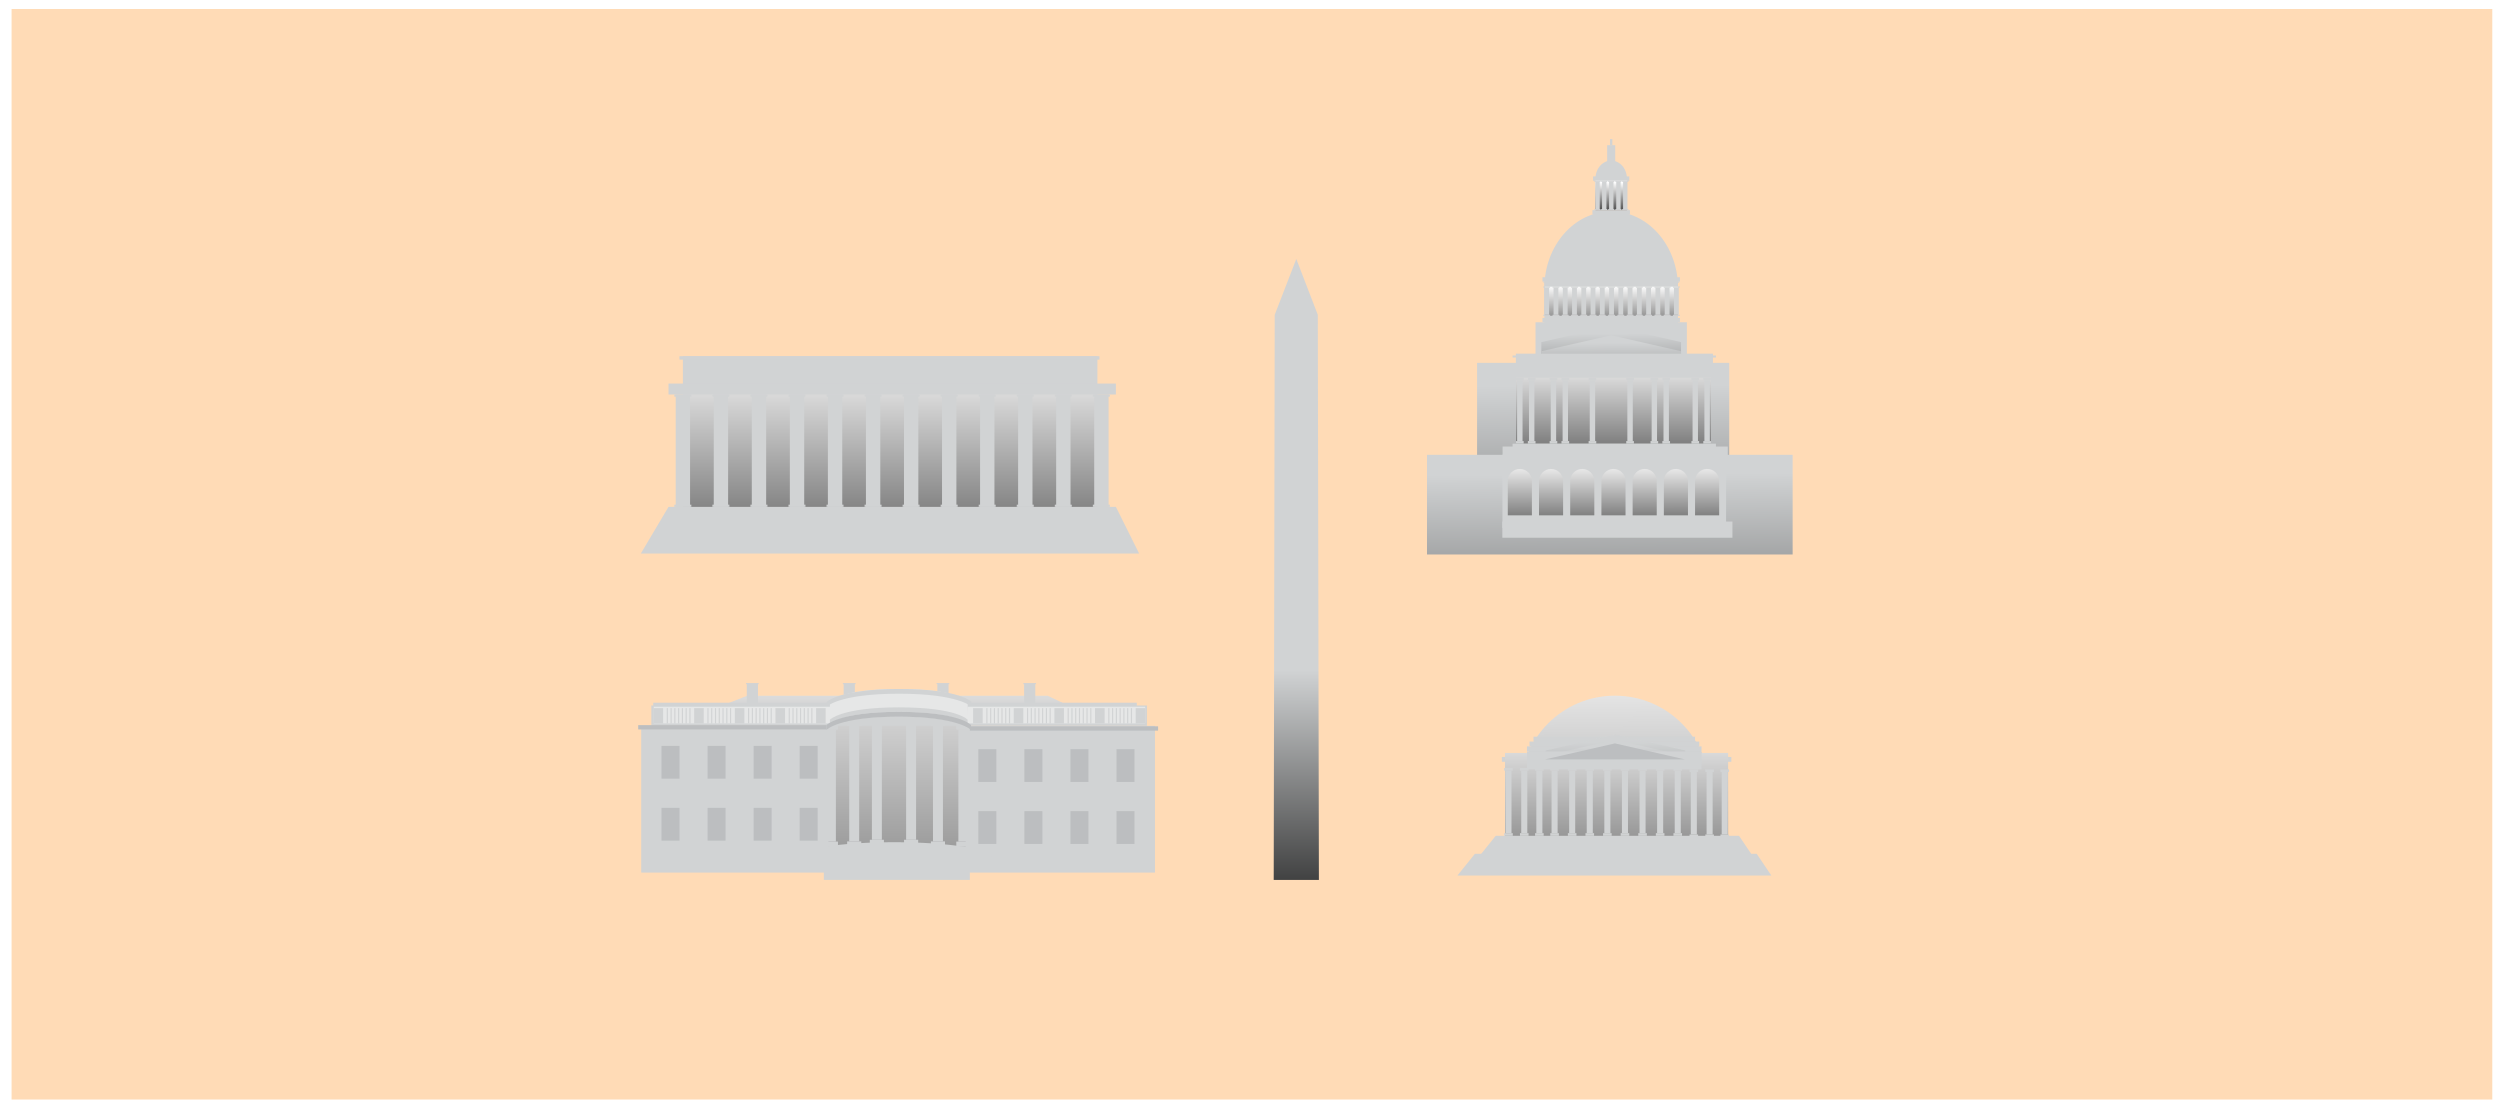
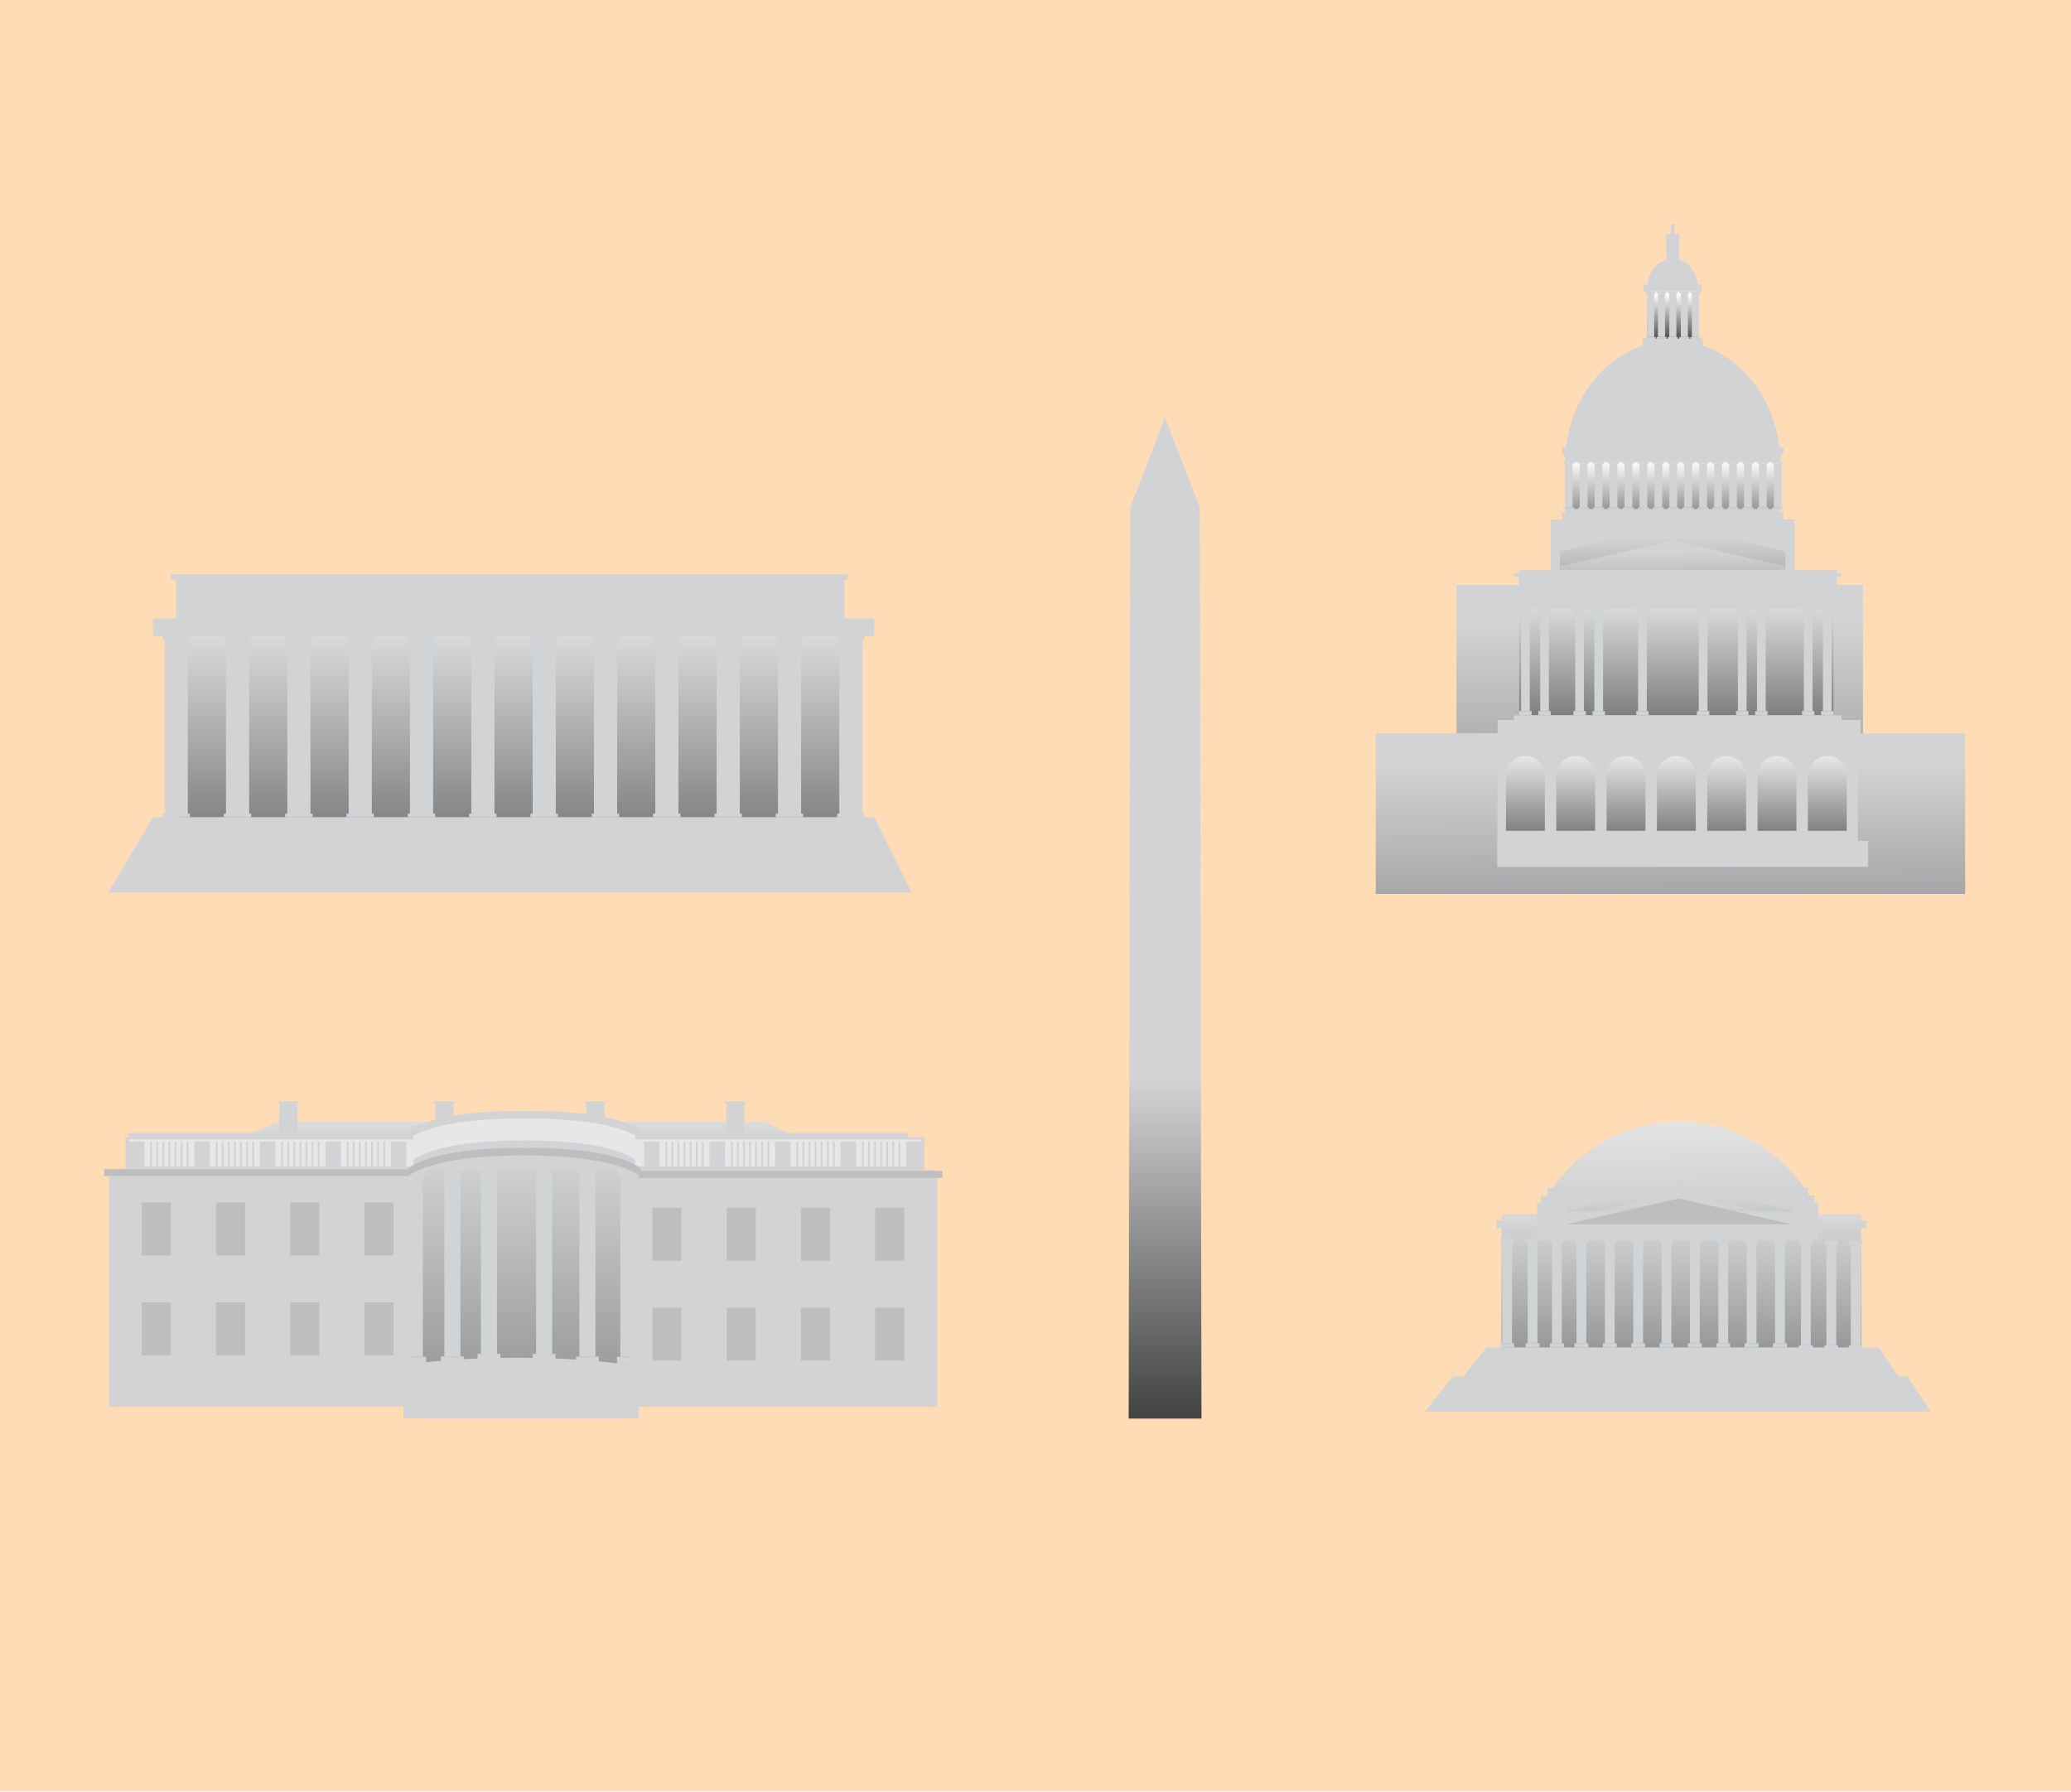
- <svg xmlns="http://www.w3.org/2000/svg" version="1.1" id="Layer_1" x="0px" y="0px" viewBox="0 0 648 288" style="enable-background:new 0 0 648 288;" xml:space="preserve">
-   <rect x="3" y="2.333" style="fill:#FFDBB6;" width="643" height="282.667" />
+ <svg xmlns="http://www.w3.org/2000/svg" version="1.1" id="Layer_1" x="0px" y="0px" viewBox="148.667 0 333 288" style="enable-background:new 148.667 0 333 288;" xml:space="preserve">
+   <rect x="148.667" style="fill:#FFDBB6;" width="333" height="288" />
  <g>
    <linearGradient id="SVGID_1_" gradientUnits="userSpaceOnUse" x1="232.201" y1="119.704" x2="232.201" y2="32.916" gradientTransform="matrix(1 0 0 -1 0 288)">
      <stop offset="0" style="stop-color:#FFFFFF" />
      <stop offset="1" style="stop-color:#000000" />
    </linearGradient>
    <polygon style="fill:url(#SVGID_1_);" points="275.595,182.257 188.807,182.257 193.632,180.334 271.544,180.334  " />
    <rect x="169.322" y="182.144" style="fill:#D1D3D4;" width="125.337" height="4.741" />
    <rect x="166.201" y="188.143" style="fill:#D1D3D4;" width="133.167" height="38.031" />
    <path style="fill:#E6E7E7;" d="M232.701,186.447" />
    <path style="fill:#E6E7E7;" d="M232.701,193.331" />
    <linearGradient id="SVGID_2_" gradientUnits="userSpaceOnUse" x1="232.513" y1="130.185" x2="232.513" y2="-30.262" gradientTransform="matrix(1 0 0 -1 0 288)">
      <stop offset="0" style="stop-color:#FFFFFF" />
      <stop offset="1" style="stop-color:#000000" />
    </linearGradient>
    <rect x="214.722" y="186.459" style="fill:url(#SVGID_2_);" width="35.583" height="36.988" />
    <g>
      <rect x="213.538" y="187.902" style="fill:#D1D3D4;" width="3.659" height="1.219" />
      <rect x="214.078" y="189.12" style="fill:#D1D3D4;" width="2.579" height="29.017" />
      <rect x="213.538" y="218.137" style="fill:#D1D3D4;" width="3.659" height="1.219" />
    </g>
    <g>
      <rect x="219.58" y="186.885" style="fill:#D1D3D4;" width="3.659" height="1.258" />
      <rect x="220.12" y="188.143" style="fill:#D1D3D4;" width="2.579" height="29.948" />
      <rect x="219.58" y="218.09" style="fill:#D1D3D4;" width="3.659" height="1.258" />
    </g>
    <g>
      <rect x="225.455" y="186.459" style="fill:#D1D3D4;" width="3.659" height="1.258" />
      <rect x="225.995" y="187.717" style="fill:#D1D3D4;" width="2.579" height="29.948" />
      <rect x="225.455" y="217.665" style="fill:#D1D3D4;" width="3.659" height="1.258" />
    </g>
    <g>
      <rect x="234.33" y="186.459" style="fill:#D1D3D4;" width="3.659" height="1.258" />
      <rect x="234.87" y="187.717" style="fill:#D1D3D4;" width="2.579" height="29.948" />
      <rect x="234.33" y="217.665" style="fill:#D1D3D4;" width="3.659" height="1.258" />
    </g>
    <g>
      <rect x="241.288" y="186.885" style="fill:#D1D3D4;" width="3.659" height="1.258" />
      <rect x="241.828" y="188.143" style="fill:#D1D3D4;" width="2.579" height="29.948" />
      <rect x="241.288" y="218.09" style="fill:#D1D3D4;" width="3.659" height="1.258" />
    </g>
    <g>
      <rect x="247.872" y="187.902" style="fill:#D1D3D4;" width="3.659" height="1.219" />
      <rect x="248.411" y="189.12" style="fill:#D1D3D4;" width="2.579" height="29.017" />
      <rect x="247.872" y="218.137" style="fill:#D1D3D4;" width="3.659" height="1.219" />
    </g>
    <ellipse style="fill:#D1D3D4;" cx="231.784" cy="222.234" rx="25.25" ry="3.94" />
    <rect x="171.465" y="193.331" style="fill:#BCBEC0;" width="4.667" height="8.5" />
    <rect x="183.401" y="193.331" style="fill:#BCBEC0;" width="4.667" height="8.5" />
    <rect x="195.337" y="193.331" style="fill:#BCBEC0;" width="4.667" height="8.5" />
    <rect x="207.273" y="193.331" style="fill:#BCBEC0;" width="4.667" height="8.5" />
    <rect x="171.465" y="209.392" style="fill:#BCBEC0;" width="4.667" height="8.5" />
    <rect x="183.401" y="209.392" style="fill:#BCBEC0;" width="4.667" height="8.5" />
    <rect x="195.337" y="209.392" style="fill:#BCBEC0;" width="4.667" height="8.5" />
    <rect x="207.273" y="209.392" style="fill:#BCBEC0;" width="4.667" height="8.5" />
    <rect x="253.586" y="194.185" style="fill:#BCBEC0;" width="4.667" height="8.5" />
    <rect x="265.522" y="194.185" style="fill:#BCBEC0;" width="4.667" height="8.5" />
    <rect x="277.458" y="194.185" style="fill:#BCBEC0;" width="4.667" height="8.5" />
    <rect x="289.394" y="194.185" style="fill:#BCBEC0;" width="4.667" height="8.5" />
    <rect x="253.586" y="210.247" style="fill:#BCBEC0;" width="4.667" height="8.5" />
    <rect x="265.522" y="210.247" style="fill:#BCBEC0;" width="4.667" height="8.5" />
    <rect x="277.458" y="210.247" style="fill:#BCBEC0;" width="4.667" height="8.5" />
    <g>
      <rect x="218.673" y="177.152" style="fill:#D1D3D4;" width="2.9" height="5.143" />
      <rect x="218.468" y="177.066" style="fill:#D1D3D4;" width="3.303" height="0.274" />
    </g>
    <g>
      <rect x="242.961" y="177.152" style="fill:#D1D3D4;" width="2.9" height="5.143" />
      <rect x="242.756" y="177.066" style="fill:#D1D3D4;" width="3.303" height="0.274" />
    </g>
    <rect x="289.394" y="210.247" style="fill:#BCBEC0;" width="4.667" height="8.5" />
    <rect x="168.822" y="182.864" style="fill:#D1D3D4;" width="128.462" height="5.279" />
    <path style="fill:#E6E7E7;" d="M250.991,188.511c0,0-3.295-2.768-18.036-2.768c-14.951,0-17.845,2.517-17.845,2.517v-6.478   c0,0,2.985-3.199,17.845-3.199c15.197,0,17.845,3.199,17.845,3.199L250.991,188.511z" />
    <path style="fill:#D1D3D4;" d="M251.793,183.171c0,0-3.26-3.36-18.74-3.36c-15.701,0-18.74,3.36-18.74,3.36v-1.229   c0,0,3.135-3.36,18.74-3.36c15.958,0,18.74,3.36,18.74,3.36V183.171z" />
    <rect x="250.8" y="183.187" style="fill:#E6E7E7;" width="46.047" height="4.327" />
    <rect x="169.455" y="183.187" style="fill:#E6E7E7;" width="45.851" height="4.327" />
    <path style="fill:#D1D3D4;" d="M250.8,187.717c0,0-3.105-3.199-17.845-3.199c-14.951,0-17.845,3.199-17.845,3.199v-1.171   c0,0,2.985-3.199,17.845-3.199c15.197,0,17.845,3.199,17.845,3.199V187.717z" />
    <polygon style="fill:#E6E7E7;" points="216.159,185.371 216.242,185.371 216.242,185.371  " />
    <path style="fill:#BCBEC0;" d="M251.695,189.207c0,0-3.26-3.436-18.74-3.436c-15.701,0-18.74,3.436-18.74,3.436v-1.257   c0,0,3.135-3.436,18.74-3.436c15.958,0,18.74,3.436,18.74,3.436V189.207z" />
    <g>
      <g>
        <rect x="172.821" y="183.547" style="fill:#D1D3D4;" width="0.299" height="3.967" />
        <rect x="173.798" y="183.547" style="fill:#D1D3D4;" width="0.299" height="3.967" />
        <rect x="174.775" y="183.547" style="fill:#D1D3D4;" width="0.299" height="3.967" />
        <rect x="175.752" y="183.547" style="fill:#D1D3D4;" width="0.299" height="3.967" />
        <rect x="176.728" y="183.547" style="fill:#D1D3D4;" width="0.299" height="3.967" />
        <rect x="177.705" y="183.547" style="fill:#D1D3D4;" width="0.299" height="3.967" />
        <rect x="178.682" y="183.547" style="fill:#D1D3D4;" width="0.299" height="3.967" />
      </g>
      <rect x="169.394" y="183.547" style="fill:#D1D3D4;" width="2.481" height="3.967" />
      <g>
        <rect x="183.355" y="183.547" style="fill:#D1D3D4;" width="0.299" height="3.967" />
        <rect x="184.332" y="183.547" style="fill:#D1D3D4;" width="0.299" height="3.967" />
        <rect x="185.309" y="183.547" style="fill:#D1D3D4;" width="0.299" height="3.967" />
        <rect x="186.286" y="183.547" style="fill:#D1D3D4;" width="0.299" height="3.967" />
        <rect x="187.262" y="183.547" style="fill:#D1D3D4;" width="0.299" height="3.967" />
        <rect x="188.239" y="183.547" style="fill:#D1D3D4;" width="0.299" height="3.967" />
        <rect x="189.216" y="183.547" style="fill:#D1D3D4;" width="0.299" height="3.967" />
      </g>
      <rect x="179.928" y="183.547" style="fill:#D1D3D4;" width="2.481" height="3.967" />
      <g>
        <rect x="193.889" y="183.547" style="fill:#D1D3D4;" width="0.299" height="3.967" />
        <rect x="194.866" y="183.547" style="fill:#D1D3D4;" width="0.299" height="3.967" />
        <rect x="195.843" y="183.547" style="fill:#D1D3D4;" width="0.299" height="3.967" />
        <rect x="196.82" y="183.547" style="fill:#D1D3D4;" width="0.299" height="3.967" />
        <rect x="197.797" y="183.547" style="fill:#D1D3D4;" width="0.299" height="3.967" />
        <rect x="198.773" y="183.547" style="fill:#D1D3D4;" width="0.299" height="3.967" />
        <rect x="199.75" y="183.547" style="fill:#D1D3D4;" width="0.299" height="3.967" />
      </g>
      <rect x="190.462" y="183.547" style="fill:#D1D3D4;" width="2.481" height="3.967" />
      <g>
        <rect x="204.424" y="183.547" style="fill:#D1D3D4;" width="0.299" height="3.967" />
        <rect x="205.4" y="183.547" style="fill:#D1D3D4;" width="0.299" height="3.967" />
        <rect x="206.377" y="183.547" style="fill:#D1D3D4;" width="0.299" height="3.967" />
        <rect x="207.354" y="183.547" style="fill:#D1D3D4;" width="0.299" height="3.967" />
        <rect x="208.331" y="183.547" style="fill:#D1D3D4;" width="0.299" height="3.967" />
        <rect x="209.307" y="183.547" style="fill:#D1D3D4;" width="0.299" height="3.967" />
        <rect x="210.284" y="183.547" style="fill:#D1D3D4;" width="0.299" height="3.967" />
      </g>
      <rect x="200.996" y="183.547" style="fill:#D1D3D4;" width="2.481" height="3.967" />
      <rect x="211.53" y="183.547" style="fill:#D1D3D4;" width="2.481" height="3.967" />
    </g>
    <g>
      <g>
        <rect x="255.657" y="183.549" style="fill:#D1D3D4;" width="0.299" height="3.967" />
        <rect x="256.634" y="183.549" style="fill:#D1D3D4;" width="0.299" height="3.967" />
        <rect x="257.611" y="183.549" style="fill:#D1D3D4;" width="0.299" height="3.967" />
        <rect x="258.588" y="183.549" style="fill:#D1D3D4;" width="0.299" height="3.967" />
        <rect x="259.564" y="183.549" style="fill:#D1D3D4;" width="0.299" height="3.967" />
        <rect x="260.541" y="183.549" style="fill:#D1D3D4;" width="0.299" height="3.967" />
        <rect x="261.518" y="183.549" style="fill:#D1D3D4;" width="0.299" height="3.967" />
      </g>
      <rect x="252.23" y="183.549" style="fill:#D1D3D4;" width="2.481" height="3.967" />
      <g>
        <rect x="266.191" y="183.549" style="fill:#D1D3D4;" width="0.299" height="3.967" />
        <rect x="267.168" y="183.549" style="fill:#D1D3D4;" width="0.299" height="3.967" />
        <rect x="268.145" y="183.549" style="fill:#D1D3D4;" width="0.299" height="3.967" />
        <rect x="269.122" y="183.549" style="fill:#D1D3D4;" width="0.299" height="3.967" />
        <rect x="270.098" y="183.549" style="fill:#D1D3D4;" width="0.299" height="3.967" />
        <rect x="271.075" y="183.549" style="fill:#D1D3D4;" width="0.299" height="3.967" />
        <rect x="272.052" y="183.549" style="fill:#D1D3D4;" width="0.299" height="3.967" />
      </g>
      <rect x="262.764" y="183.549" style="fill:#D1D3D4;" width="2.481" height="3.967" />
      <g>
        <rect x="276.725" y="183.549" style="fill:#D1D3D4;" width="0.299" height="3.967" />
        <rect x="277.702" y="183.549" style="fill:#D1D3D4;" width="0.299" height="3.967" />
        <rect x="278.679" y="183.549" style="fill:#D1D3D4;" width="0.299" height="3.967" />
        <rect x="279.656" y="183.549" style="fill:#D1D3D4;" width="0.299" height="3.967" />
        <rect x="280.633" y="183.549" style="fill:#D1D3D4;" width="0.299" height="3.967" />
        <rect x="281.609" y="183.549" style="fill:#D1D3D4;" width="0.299" height="3.967" />
        <rect x="282.586" y="183.549" style="fill:#D1D3D4;" width="0.299" height="3.967" />
      </g>
      <rect x="273.298" y="183.549" style="fill:#D1D3D4;" width="2.481" height="3.967" />
      <g>
        <rect x="287.26" y="183.549" style="fill:#D1D3D4;" width="0.299" height="3.967" />
        <rect x="288.236" y="183.549" style="fill:#D1D3D4;" width="0.299" height="3.967" />
        <rect x="289.213" y="183.549" style="fill:#D1D3D4;" width="0.299" height="3.967" />
        <rect x="290.19" y="183.549" style="fill:#D1D3D4;" width="0.299" height="3.967" />
        <rect x="291.167" y="183.549" style="fill:#D1D3D4;" width="0.299" height="3.967" />
        <rect x="292.143" y="183.549" style="fill:#D1D3D4;" width="0.299" height="3.967" />
        <rect x="293.12" y="183.549" style="fill:#D1D3D4;" width="0.299" height="3.967" />
      </g>
      <rect x="283.832" y="183.549" style="fill:#D1D3D4;" width="2.481" height="3.967" />
      <rect x="294.366" y="183.549" style="fill:#D1D3D4;" width="2.481" height="3.967" />
    </g>
    <rect x="165.422" y="187.955" style="fill:#BCBEC0;" width="48.794" height="1.112" />
    <rect x="251.382" y="188.264" style="fill:#BCBEC0;" width="48.794" height="1.112" />
    <g>
      <rect x="265.449" y="177.152" style="fill:#D1D3D4;" width="2.9" height="5.143" />
      <rect x="265.245" y="177.066" style="fill:#D1D3D4;" width="3.303" height="0.274" />
    </g>
    <g>
      <rect x="193.569" y="177.152" style="fill:#D1D3D4;" width="2.9" height="5.143" />
      <rect x="193.364" y="177.066" style="fill:#D1D3D4;" width="3.303" height="0.274" />
    </g>
    <rect x="213.538" y="219.356" style="fill:#D1D3D4;" width="37.844" height="8.716" />
  </g>
  <g>
    <rect x="392.062" y="92.145" style="fill:#D1D3D4;" width="52.711" height="0.527" />
    <g>
      <rect x="400.307" y="72.717" style="fill:#D1D3D4;" width="34.629" height="19.448" />
      <ellipse style="fill:#D1D3D4;" cx="417.622" cy="74.62" rx="17.315" ry="19.824" />
      <ellipse style="fill:#D1D3D4;" cx="417.621" cy="46.287" rx="4.075" ry="4.666" />
      <rect x="398.009" y="83.528" style="fill:#D1D3D4;" width="39.225" height="11.418" />
      <rect x="399.805" y="71.859" style="fill:#D1D3D4;" width="35.633" height="1.129" />
      <rect x="400.066" y="72.989" style="fill:#D1D3D4;" width="35.167" height="0.292" />
      <rect x="399.805" y="82.399" style="fill:#D1D3D4;" width="35.633" height="1.129" />
      <rect x="416.576" y="37.631" style="fill:#D1D3D4;" width="2.091" height="4.552" />
      <rect x="412.76" y="54.461" style="fill:#D1D3D4;" width="9.724" height="1.129" />
      <rect x="412.927" y="45.723" style="fill:#D1D3D4;" width="9.389" height="1.129" />
      <linearGradient id="SVGID_3_" gradientUnits="userSpaceOnUse" x1="417.682" y1="240.793" x2="417.498" y2="230.322" gradientTransform="matrix(1 0 0 -1 0 288)">
        <stop offset="0" style="stop-color:#FFFFFF" />
        <stop offset="1" style="stop-color:#000000" />
      </linearGradient>
      <rect x="413.544" y="46.852" style="fill:url(#SVGID_3_);" width="8.155" height="7.609" />
      <linearGradient id="SVGID_4_" gradientUnits="userSpaceOnUse" x1="417.685" y1="214.049" x2="417.685" y2="194.772" gradientTransform="matrix(1 0 0 -1 0 288)">
        <stop offset="0" style="stop-color:#FFFFFF" />
        <stop offset="1" style="stop-color:#000000" />
      </linearGradient>
      <rect x="400.434" y="74.31" style="fill:url(#SVGID_4_);" width="34.502" height="7.528" />
      <rect x="417.324" y="36.047" style="fill:#D1D3D4;" width="0.596" height="1.584" />
      <linearGradient id="SVGID_5_" gradientUnits="userSpaceOnUse" x1="417.588" y1="201.526" x2="417.837" y2="165.31" gradientTransform="matrix(1 0 0 -1 0 288)">
        <stop offset="0" style="stop-color:#D1D3D4" />
        <stop offset="1" style="stop-color:#000000" />
      </linearGradient>
      <polygon style="fill:url(#SVGID_5_);" points="435.73,94.068 399.513,94.068 399.513,88.674 417.622,84.532 435.73,88.674   " />
      <g>
        <rect x="413.275" y="46.852" style="fill:#D1D3D4;" width="1.61" height="0.295" />
        <rect x="413.513" y="47.147" style="fill:#D1D3D4;" width="1.135" height="7.035" />
        <rect x="413.275" y="54.182" style="fill:#D1D3D4;" width="1.61" height="0.295" />
      </g>
      <g>
        <rect x="415.02" y="46.844" style="fill:#D1D3D4;" width="1.61" height="0.295" />
        <rect x="415.257" y="47.139" style="fill:#D1D3D4;" width="1.135" height="7.035" />
        <rect x="415.02" y="54.174" style="fill:#D1D3D4;" width="1.61" height="0.295" />
      </g>
      <g>
        <rect x="416.841" y="46.852" style="fill:#D1D3D4;" width="1.61" height="0.295" />
        <rect x="417.078" y="47.147" style="fill:#D1D3D4;" width="1.135" height="7.035" />
        <rect x="416.841" y="54.182" style="fill:#D1D3D4;" width="1.61" height="0.295" />
      </g>
      <g>
        <rect x="418.691" y="46.852" style="fill:#D1D3D4;" width="1.61" height="0.295" />
        <rect x="418.929" y="47.147" style="fill:#D1D3D4;" width="1.135" height="7.035" />
        <rect x="418.691" y="54.182" style="fill:#D1D3D4;" width="1.61" height="0.295" />
      </g>
      <g>
        <rect x="420.467" y="46.852" style="fill:#D1D3D4;" width="1.61" height="0.295" />
        <rect x="420.704" y="47.147" style="fill:#D1D3D4;" width="1.135" height="7.035" />
        <rect x="420.467" y="54.182" style="fill:#D1D3D4;" width="1.61" height="0.295" />
      </g>
      <g>
        <rect x="402.418" y="74.261" style="fill:#D1D3D4;" width="1.772" height="0.295" />
        <rect x="402.68" y="74.556" style="fill:#D1D3D4;" width="1.249" height="7.035" />
        <rect x="402.418" y="81.591" style="fill:#D1D3D4;" width="1.772" height="0.295" />
      </g>
      <g>
        <rect x="400.017" y="74.261" style="fill:#D1D3D4;" width="1.772" height="0.295" />
        <rect x="400.279" y="74.556" style="fill:#D1D3D4;" width="1.249" height="7.035" />
        <rect x="400.017" y="81.591" style="fill:#D1D3D4;" width="1.772" height="0.295" />
      </g>
      <g>
        <rect x="404.82" y="74.261" style="fill:#D1D3D4;" width="1.772" height="0.295" />
        <rect x="405.081" y="74.556" style="fill:#D1D3D4;" width="1.249" height="7.035" />
        <rect x="404.82" y="81.591" style="fill:#D1D3D4;" width="1.772" height="0.295" />
      </g>
      <g>
        <rect x="407.221" y="74.261" style="fill:#D1D3D4;" width="1.772" height="0.295" />
        <rect x="407.482" y="74.556" style="fill:#D1D3D4;" width="1.249" height="7.035" />
        <rect x="407.221" y="81.591" style="fill:#D1D3D4;" width="1.772" height="0.295" />
      </g>
      <g>
        <rect x="409.622" y="74.261" style="fill:#D1D3D4;" width="1.772" height="0.295" />
        <rect x="409.883" y="74.556" style="fill:#D1D3D4;" width="1.249" height="7.035" />
        <rect x="409.622" y="81.591" style="fill:#D1D3D4;" width="1.772" height="0.295" />
      </g>
      <g>
        <rect x="412.023" y="74.261" style="fill:#D1D3D4;" width="1.772" height="0.295" />
        <rect x="412.285" y="74.556" style="fill:#D1D3D4;" width="1.249" height="7.035" />
        <rect x="412.023" y="81.591" style="fill:#D1D3D4;" width="1.772" height="0.295" />
      </g>
      <g>
        <rect x="414.424" y="74.261" style="fill:#D1D3D4;" width="1.772" height="0.295" />
        <rect x="414.686" y="74.556" style="fill:#D1D3D4;" width="1.249" height="7.035" />
        <rect x="414.424" y="81.591" style="fill:#D1D3D4;" width="1.772" height="0.295" />
      </g>
      <g>
        <rect x="416.826" y="74.261" style="fill:#D1D3D4;" width="1.772" height="0.295" />
        <rect x="417.087" y="74.556" style="fill:#D1D3D4;" width="1.249" height="7.035" />
        <rect x="416.826" y="81.591" style="fill:#D1D3D4;" width="1.772" height="0.295" />
      </g>
      <g>
        <rect x="419.227" y="74.261" style="fill:#D1D3D4;" width="1.772" height="0.295" />
        <rect x="419.488" y="74.556" style="fill:#D1D3D4;" width="1.249" height="7.035" />
        <rect x="419.227" y="81.591" style="fill:#D1D3D4;" width="1.772" height="0.295" />
      </g>
      <g>
        <rect x="421.628" y="74.261" style="fill:#D1D3D4;" width="1.772" height="0.295" />
        <rect x="421.889" y="74.556" style="fill:#D1D3D4;" width="1.249" height="7.035" />
        <rect x="421.628" y="81.591" style="fill:#D1D3D4;" width="1.772" height="0.295" />
      </g>
      <g>
        <rect x="424.029" y="74.261" style="fill:#D1D3D4;" width="1.772" height="0.295" />
        <rect x="424.291" y="74.556" style="fill:#D1D3D4;" width="1.249" height="7.035" />
        <rect x="424.029" y="81.591" style="fill:#D1D3D4;" width="1.772" height="0.295" />
      </g>
      <g>
        <rect x="426.43" y="74.261" style="fill:#D1D3D4;" width="1.772" height="0.295" />
        <rect x="426.692" y="74.556" style="fill:#D1D3D4;" width="1.249" height="7.035" />
        <rect x="426.43" y="81.591" style="fill:#D1D3D4;" width="1.772" height="0.295" />
      </g>
      <g>
        <rect x="428.832" y="74.261" style="fill:#D1D3D4;" width="1.772" height="0.295" />
        <rect x="429.093" y="74.556" style="fill:#D1D3D4;" width="1.249" height="7.035" />
        <rect x="428.832" y="81.591" style="fill:#D1D3D4;" width="1.772" height="0.295" />
      </g>
      <g>
        <rect x="431.233" y="74.261" style="fill:#D1D3D4;" width="1.772" height="0.295" />
        <rect x="431.494" y="74.556" style="fill:#D1D3D4;" width="1.249" height="7.035" />
        <rect x="431.233" y="81.591" style="fill:#D1D3D4;" width="1.772" height="0.295" />
      </g>
      <g>
        <rect x="433.634" y="74.261" style="fill:#D1D3D4;" width="1.772" height="0.295" />
        <rect x="433.895" y="74.556" style="fill:#D1D3D4;" width="1.249" height="7.035" />
        <rect x="433.634" y="81.591" style="fill:#D1D3D4;" width="1.772" height="0.295" />
      </g>
    </g>
    <linearGradient id="SVGID_6_" gradientUnits="userSpaceOnUse" x1="417.588" y1="199.156" x2="417.837" y2="162.94" gradientTransform="matrix(1 0 0 -1 0 288)">
      <stop offset="0" style="stop-color:#D1D3D4" />
      <stop offset="1" style="stop-color:#000000" />
    </linearGradient>
    <polygon style="fill:url(#SVGID_6_);" points="435.73,96.438 399.513,96.438 399.513,91.044 417.621,86.902 435.73,91.044  " />
    <linearGradient id="SVGID_7_" gradientUnits="userSpaceOnUse" x1="418.388" y1="190.43" x2="419.167" y2="77.096" gradientTransform="matrix(1 0 0 -1 0 288)">
      <stop offset="0" style="stop-color:#D1D3D4" />
      <stop offset="1" style="stop-color:#000000" />
    </linearGradient>
    <rect x="392.911" y="91.67" style="fill:url(#SVGID_7_);" width="51.079" height="29.878" />
    <linearGradient id="SVGID_8_" gradientUnits="userSpaceOnUse" x1="415.473" y1="188.079" x2="416.254" y2="74.378" gradientTransform="matrix(1 0 0 -1 0 288)">
      <stop offset="0" style="stop-color:#D1D3D4" />
      <stop offset="1" style="stop-color:#000000" />
    </linearGradient>
    <rect x="382.857" y="94.05" style="fill:url(#SVGID_8_);" width="65.356" height="29.878" />
    <linearGradient id="SVGID_9_" gradientUnits="userSpaceOnUse" x1="417.211" y1="165.115" x2="417.893" y2="65.82" gradientTransform="matrix(1 0 0 -1 0 288)">
      <stop offset="0" style="stop-color:#D1D3D4" />
      <stop offset="1" style="stop-color:#000000" />
    </linearGradient>
    <rect x="369.879" y="117.887" style="fill:url(#SVGID_9_);" width="94.772" height="25.833" />
    <linearGradient id="SVGID_10_" gradientUnits="userSpaceOnUse" x1="418.214" y1="197.32" x2="418.214" y2="148.854" gradientTransform="matrix(1 0 0 -1 0 288)">
      <stop offset="0" style="stop-color:#FFFFFF" />
      <stop offset="1" style="stop-color:#000000" />
    </linearGradient>
    <rect x="392.949" y="97.903" style="fill:url(#SVGID_10_);" width="50.529" height="17.084" />
    <rect x="389.437" y="117.843" style="fill:#D1D3D4;" width="57.962" height="19.007" />
    <g>
      <rect x="411.766" y="97.903" style="fill:#D1D3D4;" width="1.987" height="0.662" />
      <rect x="412.059" y="98.565" style="fill:#D1D3D4;" width="1.401" height="15.761" />
      <rect x="411.766" y="114.325" style="fill:#D1D3D4;" width="1.987" height="0.662" />
    </g>
    <g>
      <rect x="392.949" y="97.903" style="fill:#D1D3D4;" width="1.987" height="0.662" />
      <rect x="393.242" y="98.565" style="fill:#D1D3D4;" width="1.401" height="15.761" />
      <rect x="392.949" y="114.325" style="fill:#D1D3D4;" width="1.987" height="0.662" />
    </g>
    <g>
      <rect x="396.021" y="97.903" style="fill:#D1D3D4;" width="1.987" height="0.662" />
      <rect x="396.315" y="98.565" style="fill:#D1D3D4;" width="1.401" height="15.761" />
      <rect x="396.021" y="114.325" style="fill:#D1D3D4;" width="1.987" height="0.662" />
    </g>
    <g>
      <rect x="401.66" y="97.903" style="fill:#D1D3D4;" width="1.987" height="0.662" />
      <rect x="401.953" y="98.565" style="fill:#D1D3D4;" width="1.401" height="15.761" />
      <rect x="401.66" y="114.325" style="fill:#D1D3D4;" width="1.987" height="0.662" />
    </g>
    <g>
      <rect x="404.733" y="97.903" style="fill:#D1D3D4;" width="1.987" height="0.662" />
      <rect x="405.026" y="98.565" style="fill:#D1D3D4;" width="1.401" height="15.761" />
      <rect x="404.733" y="114.325" style="fill:#D1D3D4;" width="1.987" height="0.662" />
    </g>
    <g>
      <rect x="438.418" y="97.903" style="fill:#D1D3D4;" width="1.987" height="0.662" />
      <rect x="438.711" y="98.565" style="fill:#D1D3D4;" width="1.401" height="15.761" />
      <rect x="438.418" y="114.325" style="fill:#D1D3D4;" width="1.987" height="0.662" />
    </g>
    <g>
      <rect x="441.49" y="97.903" style="fill:#D1D3D4;" width="1.987" height="0.662" />
      <rect x="441.783" y="98.565" style="fill:#D1D3D4;" width="1.401" height="15.761" />
      <rect x="441.49" y="114.325" style="fill:#D1D3D4;" width="1.987" height="0.662" />
    </g>
    <g>
      <rect x="427.812" y="97.903" style="fill:#D1D3D4;" width="1.987" height="0.662" />
      <rect x="428.105" y="98.565" style="fill:#D1D3D4;" width="1.401" height="15.761" />
      <rect x="427.812" y="114.325" style="fill:#D1D3D4;" width="1.987" height="0.662" />
    </g>
    <g>
      <rect x="430.885" y="97.903" style="fill:#D1D3D4;" width="1.987" height="0.662" />
      <rect x="431.178" y="98.565" style="fill:#D1D3D4;" width="1.401" height="15.761" />
      <rect x="430.885" y="114.325" style="fill:#D1D3D4;" width="1.987" height="0.662" />
    </g>
    <g>
      <rect x="421.52" y="97.903" style="fill:#D1D3D4;" width="1.987" height="0.662" />
      <rect x="421.813" y="98.565" style="fill:#D1D3D4;" width="1.401" height="15.761" />
      <rect x="421.52" y="114.325" style="fill:#D1D3D4;" width="1.987" height="0.662" />
    </g>
    <rect x="392.062" y="115.002" style="fill:#D1D3D4;" width="52.711" height="1.096" />
    <rect x="389.47" y="115.743" style="fill:#D1D3D4;" width="58.368" height="4.199" />
    <rect x="389.407" y="135.181" style="fill:#D1D3D4;" width="59.64" height="4.199" />
    <g>
      <linearGradient id="SVGID_11_" gradientUnits="userSpaceOnUse" x1="418.195" y1="169.193" x2="418.247" y2="139.262" gradientTransform="matrix(1 0 0 -1 0 288)">
        <stop offset="0" style="stop-color:#FFFFFF" />
        <stop offset="1" style="stop-color:#000000" />
      </linearGradient>
      <path style="fill:url(#SVGID_11_);" d="M421.338,124.673c0,0.647,0,8.902,0,8.902h-6.25c0,0,0-8.017,0-8.902    c0-1.726,1.399-3.125,3.125-3.125S421.338,122.947,421.338,124.673z" />
      <linearGradient id="SVGID_12_" gradientUnits="userSpaceOnUse" x1="410.105" y1="169.193" x2="410.157" y2="139.262" gradientTransform="matrix(1 0 0 -1 0 288)">
        <stop offset="0" style="stop-color:#FFFFFF" />
        <stop offset="1" style="stop-color:#000000" />
      </linearGradient>
      <path style="fill:url(#SVGID_12_);" d="M413.248,124.673c0,0.647,0,8.902,0,8.902h-6.25c0,0,0-8.017,0-8.902    c0-1.726,1.399-3.125,3.125-3.125S413.248,122.947,413.248,124.673z" />
      <linearGradient id="SVGID_13_" gradientUnits="userSpaceOnUse" x1="402.015" y1="169.193" x2="402.067" y2="139.262" gradientTransform="matrix(1 0 0 -1 0 288)">
        <stop offset="0" style="stop-color:#FFFFFF" />
        <stop offset="1" style="stop-color:#000000" />
      </linearGradient>
      <path style="fill:url(#SVGID_13_);" d="M405.158,124.673c0,0.647,0,8.902,0,8.902h-6.25c0,0,0-8.017,0-8.902    c0-1.726,1.399-3.125,3.125-3.125S405.158,122.947,405.158,124.673z" />
      <linearGradient id="SVGID_14_" gradientUnits="userSpaceOnUse" x1="393.924" y1="169.193" x2="393.976" y2="139.262" gradientTransform="matrix(1 0 0 -1 0 288)">
        <stop offset="0" style="stop-color:#FFFFFF" />
        <stop offset="1" style="stop-color:#000000" />
      </linearGradient>
      <path style="fill:url(#SVGID_14_);" d="M397.067,124.673c0,0.647,0,8.902,0,8.902h-6.25c0,0,0-8.017,0-8.902    c0-1.726,1.399-3.125,3.125-3.125S397.067,122.947,397.067,124.673z" />
      <linearGradient id="SVGID_15_" gradientUnits="userSpaceOnUse" x1="426.285" y1="169.193" x2="426.337" y2="139.262" gradientTransform="matrix(1 0 0 -1 0 288)">
        <stop offset="0" style="stop-color:#FFFFFF" />
        <stop offset="1" style="stop-color:#000000" />
      </linearGradient>
      <path style="fill:url(#SVGID_15_);" d="M429.428,124.673c0,0.647,0,8.902,0,8.902h-6.25c0,0,0-8.017,0-8.902    c0-1.726,1.399-3.125,3.125-3.125S429.428,122.947,429.428,124.673z" />
      <linearGradient id="SVGID_16_" gradientUnits="userSpaceOnUse" x1="434.376" y1="169.193" x2="434.428" y2="139.262" gradientTransform="matrix(1 0 0 -1 0 288)">
        <stop offset="0" style="stop-color:#FFFFFF" />
        <stop offset="1" style="stop-color:#000000" />
      </linearGradient>
      <path style="fill:url(#SVGID_16_);" d="M437.519,124.673c0,0.647,0,8.902,0,8.902h-6.25c0,0,0-8.017,0-8.902    c0-1.726,1.399-3.125,3.125-3.125S437.519,122.947,437.519,124.673z" />
      <linearGradient id="SVGID_17_" gradientUnits="userSpaceOnUse" x1="442.466" y1="169.193" x2="442.518" y2="139.262" gradientTransform="matrix(1 0 0 -1 0 288)">
        <stop offset="0" style="stop-color:#FFFFFF" />
        <stop offset="1" style="stop-color:#000000" />
      </linearGradient>
      <path style="fill:url(#SVGID_17_);" d="M445.609,124.673c0,0.647,0,8.902,0,8.902h-6.25c0,0,0-8.017,0-8.902    c0-1.726,1.399-3.125,3.125-3.125S445.609,122.947,445.609,124.673z" />
    </g>
  </g>
  <linearGradient id="SVGID_18_" gradientUnits="userSpaceOnUse" x1="336.001" y1="114.345" x2="336.001" y2="35.115" gradientTransform="matrix(1 0 0 -1 0 288)">
    <stop offset="0" style="stop-color:#D1D3D4" />
    <stop offset="1" style="stop-color:#000000" />
  </linearGradient>
  <polygon style="fill:url(#SVGID_18_);" points="341.574,81.596 336,67.125 330.407,81.596 330.146,228.072 341.856,228.072 " />
  <g>
    <rect x="177.004" y="92.326" style="fill:#D1D3D4;" width="107.447" height="41.489" />
    <rect x="173.28" y="99.418" style="fill:#D1D3D4;" width="115.957" height="2.837" />
    <rect x="176.117" y="92.326" style="fill:#D1D3D4;" width="108.865" height="0.887" />
    <linearGradient id="SVGID_19_" gradientUnits="userSpaceOnUse" x1="230.727" y1="199.087" x2="230.727" y2="109.556" gradientTransform="matrix(1 0 0 -1 0 288)">
      <stop offset="0" style="stop-color:#FFFFFF" />
      <stop offset="1" style="stop-color:#000000" />
    </linearGradient>
    <rect x="177.004" y="102.255" style="fill:url(#SVGID_19_);" width="107.447" height="31.56" />
    <g>
      <g>
        <rect x="175.142" y="102.255" style="fill:#D1D3D4;" width="3.723" height="29.122" />
        <rect x="174.788" y="102.255" style="fill:#D1D3D4;" width="4.41" height="0.565" />
        <rect x="174.788" y="130.812" style="fill:#D1D3D4;" width="4.41" height="0.565" />
      </g>
      <g>
        <rect x="185.004" y="102.255" style="fill:#D1D3D4;" width="3.723" height="29.122" />
        <rect x="184.649" y="102.255" style="fill:#D1D3D4;" width="4.41" height="0.565" />
        <rect x="184.649" y="130.812" style="fill:#D1D3D4;" width="4.41" height="0.565" />
      </g>
      <g>
        <rect x="194.865" y="102.255" style="fill:#D1D3D4;" width="3.723" height="29.122" />
        <rect x="194.511" y="102.255" style="fill:#D1D3D4;" width="4.41" height="0.565" />
        <rect x="194.511" y="130.812" style="fill:#D1D3D4;" width="4.41" height="0.565" />
      </g>
      <g>
        <rect x="204.727" y="102.255" style="fill:#D1D3D4;" width="3.723" height="29.122" />
        <rect x="204.372" y="102.255" style="fill:#D1D3D4;" width="4.41" height="0.565" />
        <rect x="204.372" y="130.812" style="fill:#D1D3D4;" width="4.41" height="0.565" />
      </g>
      <g>
        <rect x="214.588" y="102.255" style="fill:#D1D3D4;" width="3.723" height="29.122" />
        <rect x="214.234" y="102.255" style="fill:#D1D3D4;" width="4.41" height="0.565" />
        <rect x="214.234" y="130.812" style="fill:#D1D3D4;" width="4.41" height="0.565" />
      </g>
      <g>
        <rect x="224.45" y="102.255" style="fill:#D1D3D4;" width="3.723" height="29.122" />
        <rect x="224.095" y="102.255" style="fill:#D1D3D4;" width="4.41" height="0.565" />
        <rect x="224.095" y="130.812" style="fill:#D1D3D4;" width="4.41" height="0.565" />
      </g>
      <g>
        <rect x="234.312" y="102.255" style="fill:#D1D3D4;" width="3.723" height="29.122" />
        <rect x="233.957" y="102.255" style="fill:#D1D3D4;" width="4.41" height="0.565" />
        <rect x="233.957" y="130.812" style="fill:#D1D3D4;" width="4.41" height="0.565" />
      </g>
      <g>
        <rect x="244.173" y="102.255" style="fill:#D1D3D4;" width="3.723" height="29.122" />
        <rect x="243.819" y="102.255" style="fill:#D1D3D4;" width="4.41" height="0.565" />
        <rect x="243.819" y="130.812" style="fill:#D1D3D4;" width="4.41" height="0.565" />
      </g>
      <g>
        <rect x="254.035" y="102.255" style="fill:#D1D3D4;" width="3.723" height="29.122" />
        <rect x="253.68" y="102.255" style="fill:#D1D3D4;" width="4.41" height="0.565" />
        <rect x="253.68" y="130.812" style="fill:#D1D3D4;" width="4.41" height="0.565" />
      </g>
      <g>
        <rect x="263.896" y="102.255" style="fill:#D1D3D4;" width="3.723" height="29.122" />
        <rect x="263.542" y="102.255" style="fill:#D1D3D4;" width="4.41" height="0.565" />
        <rect x="263.542" y="130.812" style="fill:#D1D3D4;" width="4.41" height="0.565" />
      </g>
      <g>
        <rect x="273.758" y="102.255" style="fill:#D1D3D4;" width="3.723" height="29.122" />
        <rect x="273.403" y="102.255" style="fill:#D1D3D4;" width="4.41" height="0.565" />
        <rect x="273.403" y="130.812" style="fill:#D1D3D4;" width="4.41" height="0.565" />
      </g>
      <g>
        <rect x="283.62" y="102.255" style="fill:#D1D3D4;" width="3.723" height="29.122" />
        <rect x="283.265" y="102.255" style="fill:#D1D3D4;" width="4.41" height="0.565" />
        <rect x="283.265" y="130.812" style="fill:#D1D3D4;" width="4.41" height="0.565" />
      </g>
    </g>
    <polygon style="fill:#D1D3D4;" points="295.266,143.478 166.1,143.478 173.28,131.377 289.238,131.377  " />
  </g>
  <g>
    <linearGradient id="SVGID_20_" gradientUnits="userSpaceOnUse" x1="418.3" y1="125.118" x2="419.429" y2="-39.117" gradientTransform="matrix(1 0 0 -1 0 288)">
      <stop offset="0" style="stop-color:#FFFFFF" />
      <stop offset="1" style="stop-color:#000000" />
    </linearGradient>
    <path style="fill:url(#SVGID_20_);" d="M443.042,204.774c0,13.505-11.086,19.351-24.592,19.351s-24.316-5.845-24.316-19.351   s10.948-24.454,24.454-24.454S443.042,191.268,443.042,204.774z" />
    <rect x="395.784" y="193.463" style="fill:#D1D3D4;" width="45.25" height="1.256" />
    <rect x="396.451" y="192.207" style="fill:#D1D3D4;" width="44" height="1.256" />
    <rect x="389.282" y="196.202" style="fill:#D1D3D4;" width="59.481" height="1.256" />
    <rect x="397.482" y="190.951" style="fill:#D1D3D4;" width="41.875" height="1.256" />
    <linearGradient id="SVGID_21_" gradientUnits="userSpaceOnUse" x1="418.711" y1="95.661" x2="418.96" y2="59.445" gradientTransform="matrix(1 0 0 -1 0 288)">
      <stop offset="0" style="stop-color:#D1D3D4" />
      <stop offset="1" style="stop-color:#000000" />
    </linearGradient>
    <polygon style="opacity:0.67;fill:url(#SVGID_21_);enable-background:new    ;" points="436.853,199.933 400.636,199.933    400.636,194.539 418.745,190.397 436.853,194.539  " />
    <linearGradient id="SVGID_22_" gradientUnits="userSpaceOnUse" x1="418.555" y1="94.295" x2="418.804" y2="58.079" gradientTransform="matrix(1 0 0 -1 0 288)">
      <stop offset="0" style="stop-color:#D1D3D4" />
      <stop offset="1" style="stop-color:#000000" />
    </linearGradient>
    <polygon style="fill:url(#SVGID_22_);" points="436.697,201.299 400.48,201.299 400.48,195.905 418.588,191.763 436.697,195.905     " />
    <linearGradient id="SVGID_23_" gradientUnits="userSpaceOnUse" x1="419.014" y1="105.412" x2="419.014" y2="21.016" gradientTransform="matrix(1 0 0 -1 0 288)">
      <stop offset="0" style="stop-color:#FFFFFF" />
      <stop offset="1" style="stop-color:#000000" />
    </linearGradient>
    <rect x="390.097" y="195.165" style="fill:url(#SVGID_23_);" width="57.833" height="29.75" />
    <rect x="395.794" y="194.759" style="fill:#D1D3D4;" width="45.25" height="2.718" />
    <rect x="395.794" y="196.693" style="fill:#D1D3D4;" width="45.25" height="2.718" />
    <g>
      <rect x="401.832" y="199.071" style="fill:#D1D3D4;" width="2.229" height="0.681" />
      <rect x="402.161" y="199.752" style="fill:#D1D3D4;" width="1.571" height="16.208" />
      <rect x="401.832" y="215.959" style="fill:#D1D3D4;" width="2.229" height="0.681" />
    </g>
    <g>
      <rect x="406.393" y="199.071" style="fill:#D1D3D4;" width="2.229" height="0.681" />
      <rect x="406.722" y="199.752" style="fill:#D1D3D4;" width="1.571" height="16.208" />
      <rect x="406.393" y="215.959" style="fill:#D1D3D4;" width="2.229" height="0.681" />
    </g>
    <g>
      <rect x="410.954" y="199.071" style="fill:#D1D3D4;" width="2.229" height="0.681" />
      <rect x="411.282" y="199.752" style="fill:#D1D3D4;" width="1.571" height="16.208" />
      <rect x="410.954" y="215.959" style="fill:#D1D3D4;" width="2.229" height="0.681" />
    </g>
    <g>
      <rect x="389.884" y="199.071" style="fill:#D1D3D4;" width="2.229" height="0.681" />
      <rect x="390.213" y="199.752" style="fill:#D1D3D4;" width="1.571" height="16.208" />
      <rect x="389.884" y="215.959" style="fill:#D1D3D4;" width="2.229" height="0.681" />
    </g>
    <g>
      <rect x="393.976" y="199.071" style="fill:#D1D3D4;" width="2.229" height="0.681" />
      <rect x="394.305" y="199.752" style="fill:#D1D3D4;" width="1.571" height="16.208" />
      <rect x="393.976" y="215.959" style="fill:#D1D3D4;" width="2.229" height="0.681" />
    </g>
    <g>
      <rect x="397.891" y="199.071" style="fill:#D1D3D4;" width="2.229" height="0.681" />
      <rect x="398.22" y="199.752" style="fill:#D1D3D4;" width="1.571" height="16.208" />
      <rect x="397.891" y="215.959" style="fill:#D1D3D4;" width="2.229" height="0.681" />
    </g>
    <g>
      <rect x="437.924" y="199.411" style="fill:#D1D3D4;" width="2.229" height="0.681" />
      <rect x="438.253" y="200.092" style="fill:#D1D3D4;" width="1.571" height="16.208" />
      <rect x="437.924" y="216.3" style="fill:#D1D3D4;" width="2.229" height="0.681" />
    </g>
    <g>
      <rect x="442.016" y="199.411" style="fill:#D1D3D4;" width="2.229" height="0.681" />
      <rect x="442.345" y="200.092" style="fill:#D1D3D4;" width="1.571" height="16.208" />
      <rect x="442.016" y="216.3" style="fill:#D1D3D4;" width="2.229" height="0.681" />
    </g>
    <g>
      <rect x="445.931" y="199.411" style="fill:#D1D3D4;" width="2.229" height="0.681" />
      <rect x="446.26" y="200.092" style="fill:#D1D3D4;" width="1.571" height="16.208" />
      <rect x="445.931" y="216.3" style="fill:#D1D3D4;" width="2.229" height="0.681" />
    </g>
    <g>
      <rect x="415.514" y="199.071" style="fill:#D1D3D4;" width="2.229" height="0.681" />
      <rect x="415.843" y="199.752" style="fill:#D1D3D4;" width="1.571" height="16.208" />
      <rect x="415.514" y="215.959" style="fill:#D1D3D4;" width="2.229" height="0.681" />
    </g>
    <g>
      <rect x="420.075" y="199.071" style="fill:#D1D3D4;" width="2.229" height="0.681" />
      <rect x="420.404" y="199.752" style="fill:#D1D3D4;" width="1.571" height="16.208" />
      <rect x="420.075" y="215.959" style="fill:#D1D3D4;" width="2.229" height="0.681" />
    </g>
    <g>
      <rect x="424.635" y="199.071" style="fill:#D1D3D4;" width="2.229" height="0.681" />
      <rect x="424.964" y="199.752" style="fill:#D1D3D4;" width="1.571" height="16.208" />
      <rect x="424.635" y="215.959" style="fill:#D1D3D4;" width="2.229" height="0.681" />
    </g>
    <g>
      <rect x="429.196" y="199.071" style="fill:#D1D3D4;" width="2.229" height="0.681" />
      <rect x="429.525" y="199.752" style="fill:#D1D3D4;" width="1.571" height="16.208" />
      <rect x="429.196" y="215.959" style="fill:#D1D3D4;" width="2.229" height="0.681" />
    </g>
    <g>
      <rect x="433.757" y="199.071" style="fill:#D1D3D4;" width="2.229" height="0.681" />
      <rect x="434.085" y="199.752" style="fill:#D1D3D4;" width="1.571" height="16.208" />
      <rect x="433.757" y="215.959" style="fill:#D1D3D4;" width="2.229" height="0.681" />
    </g>
    <polygon style="fill:#D1D3D4;" points="454.034,221.498 383.784,221.498 387.689,216.64 450.755,216.64  " />
    <polygon style="fill:#D1D3D4;" points="459.136,226.938 377.765,226.938 382.289,221.311 455.339,221.311  " />
    <polygon style="fill:#BCBEC0;" points="400.48,196.83 418.588,192.688 436.697,196.83  " />
  </g>
</svg>
